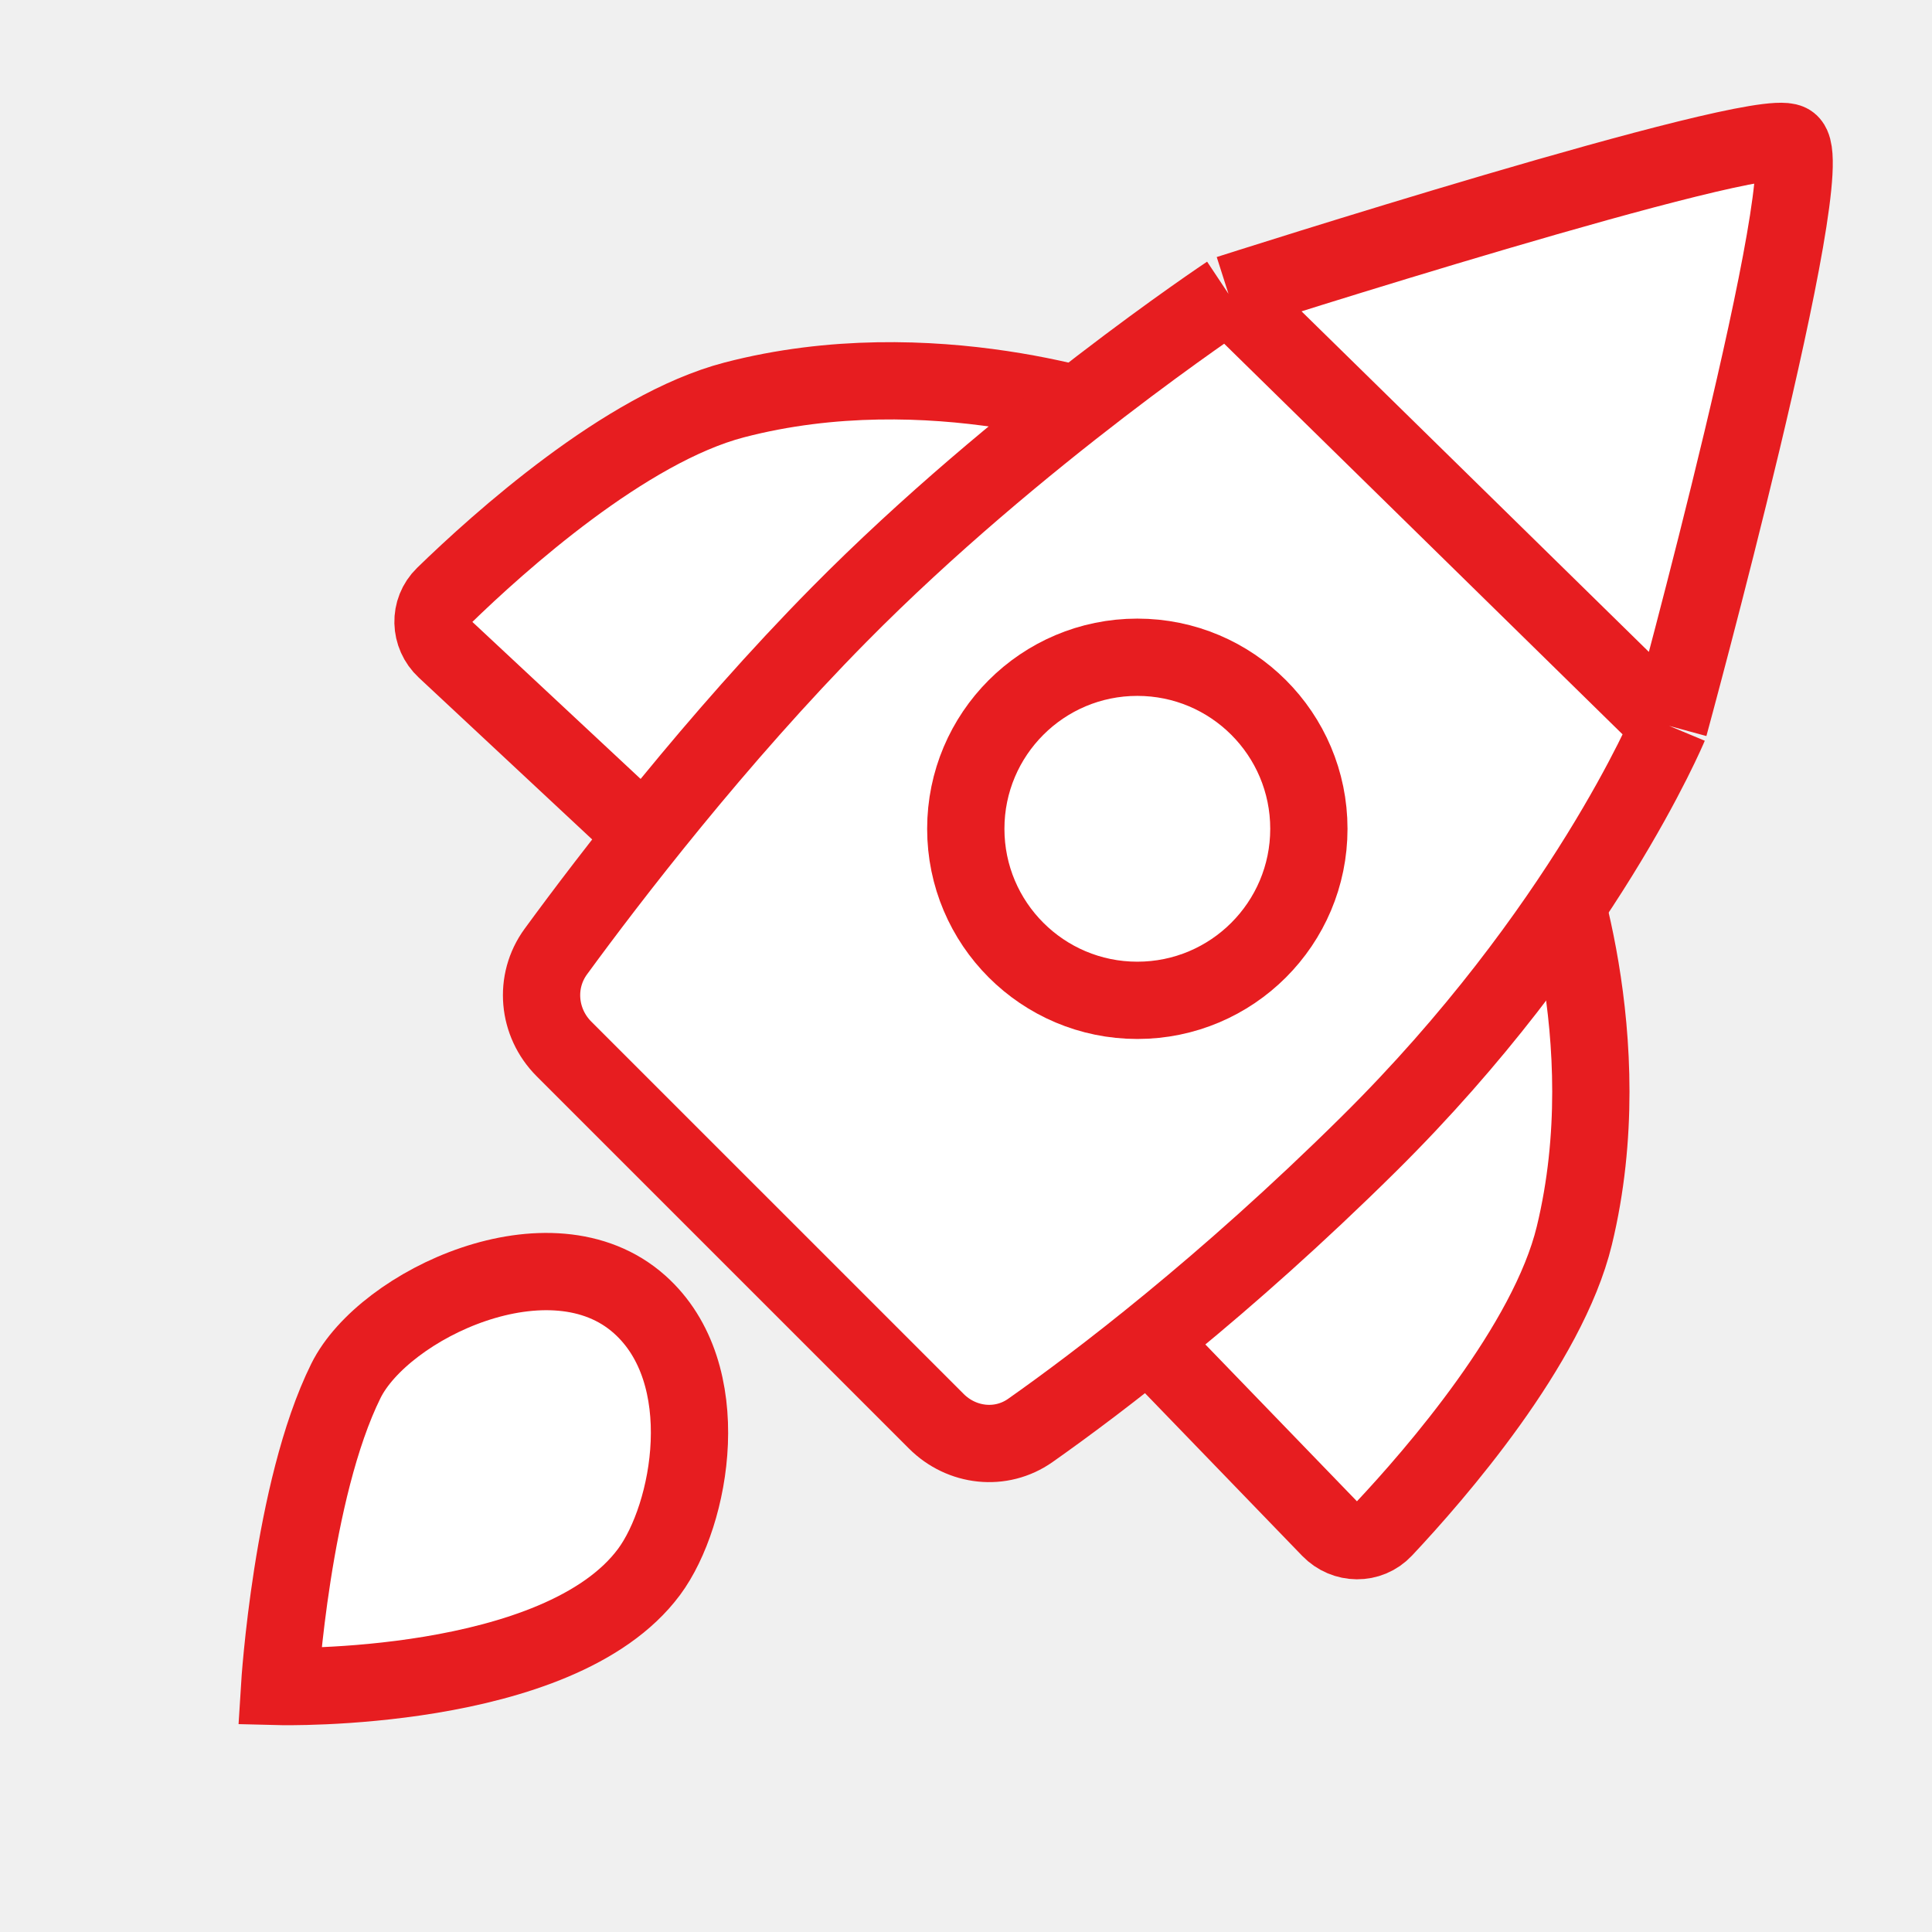
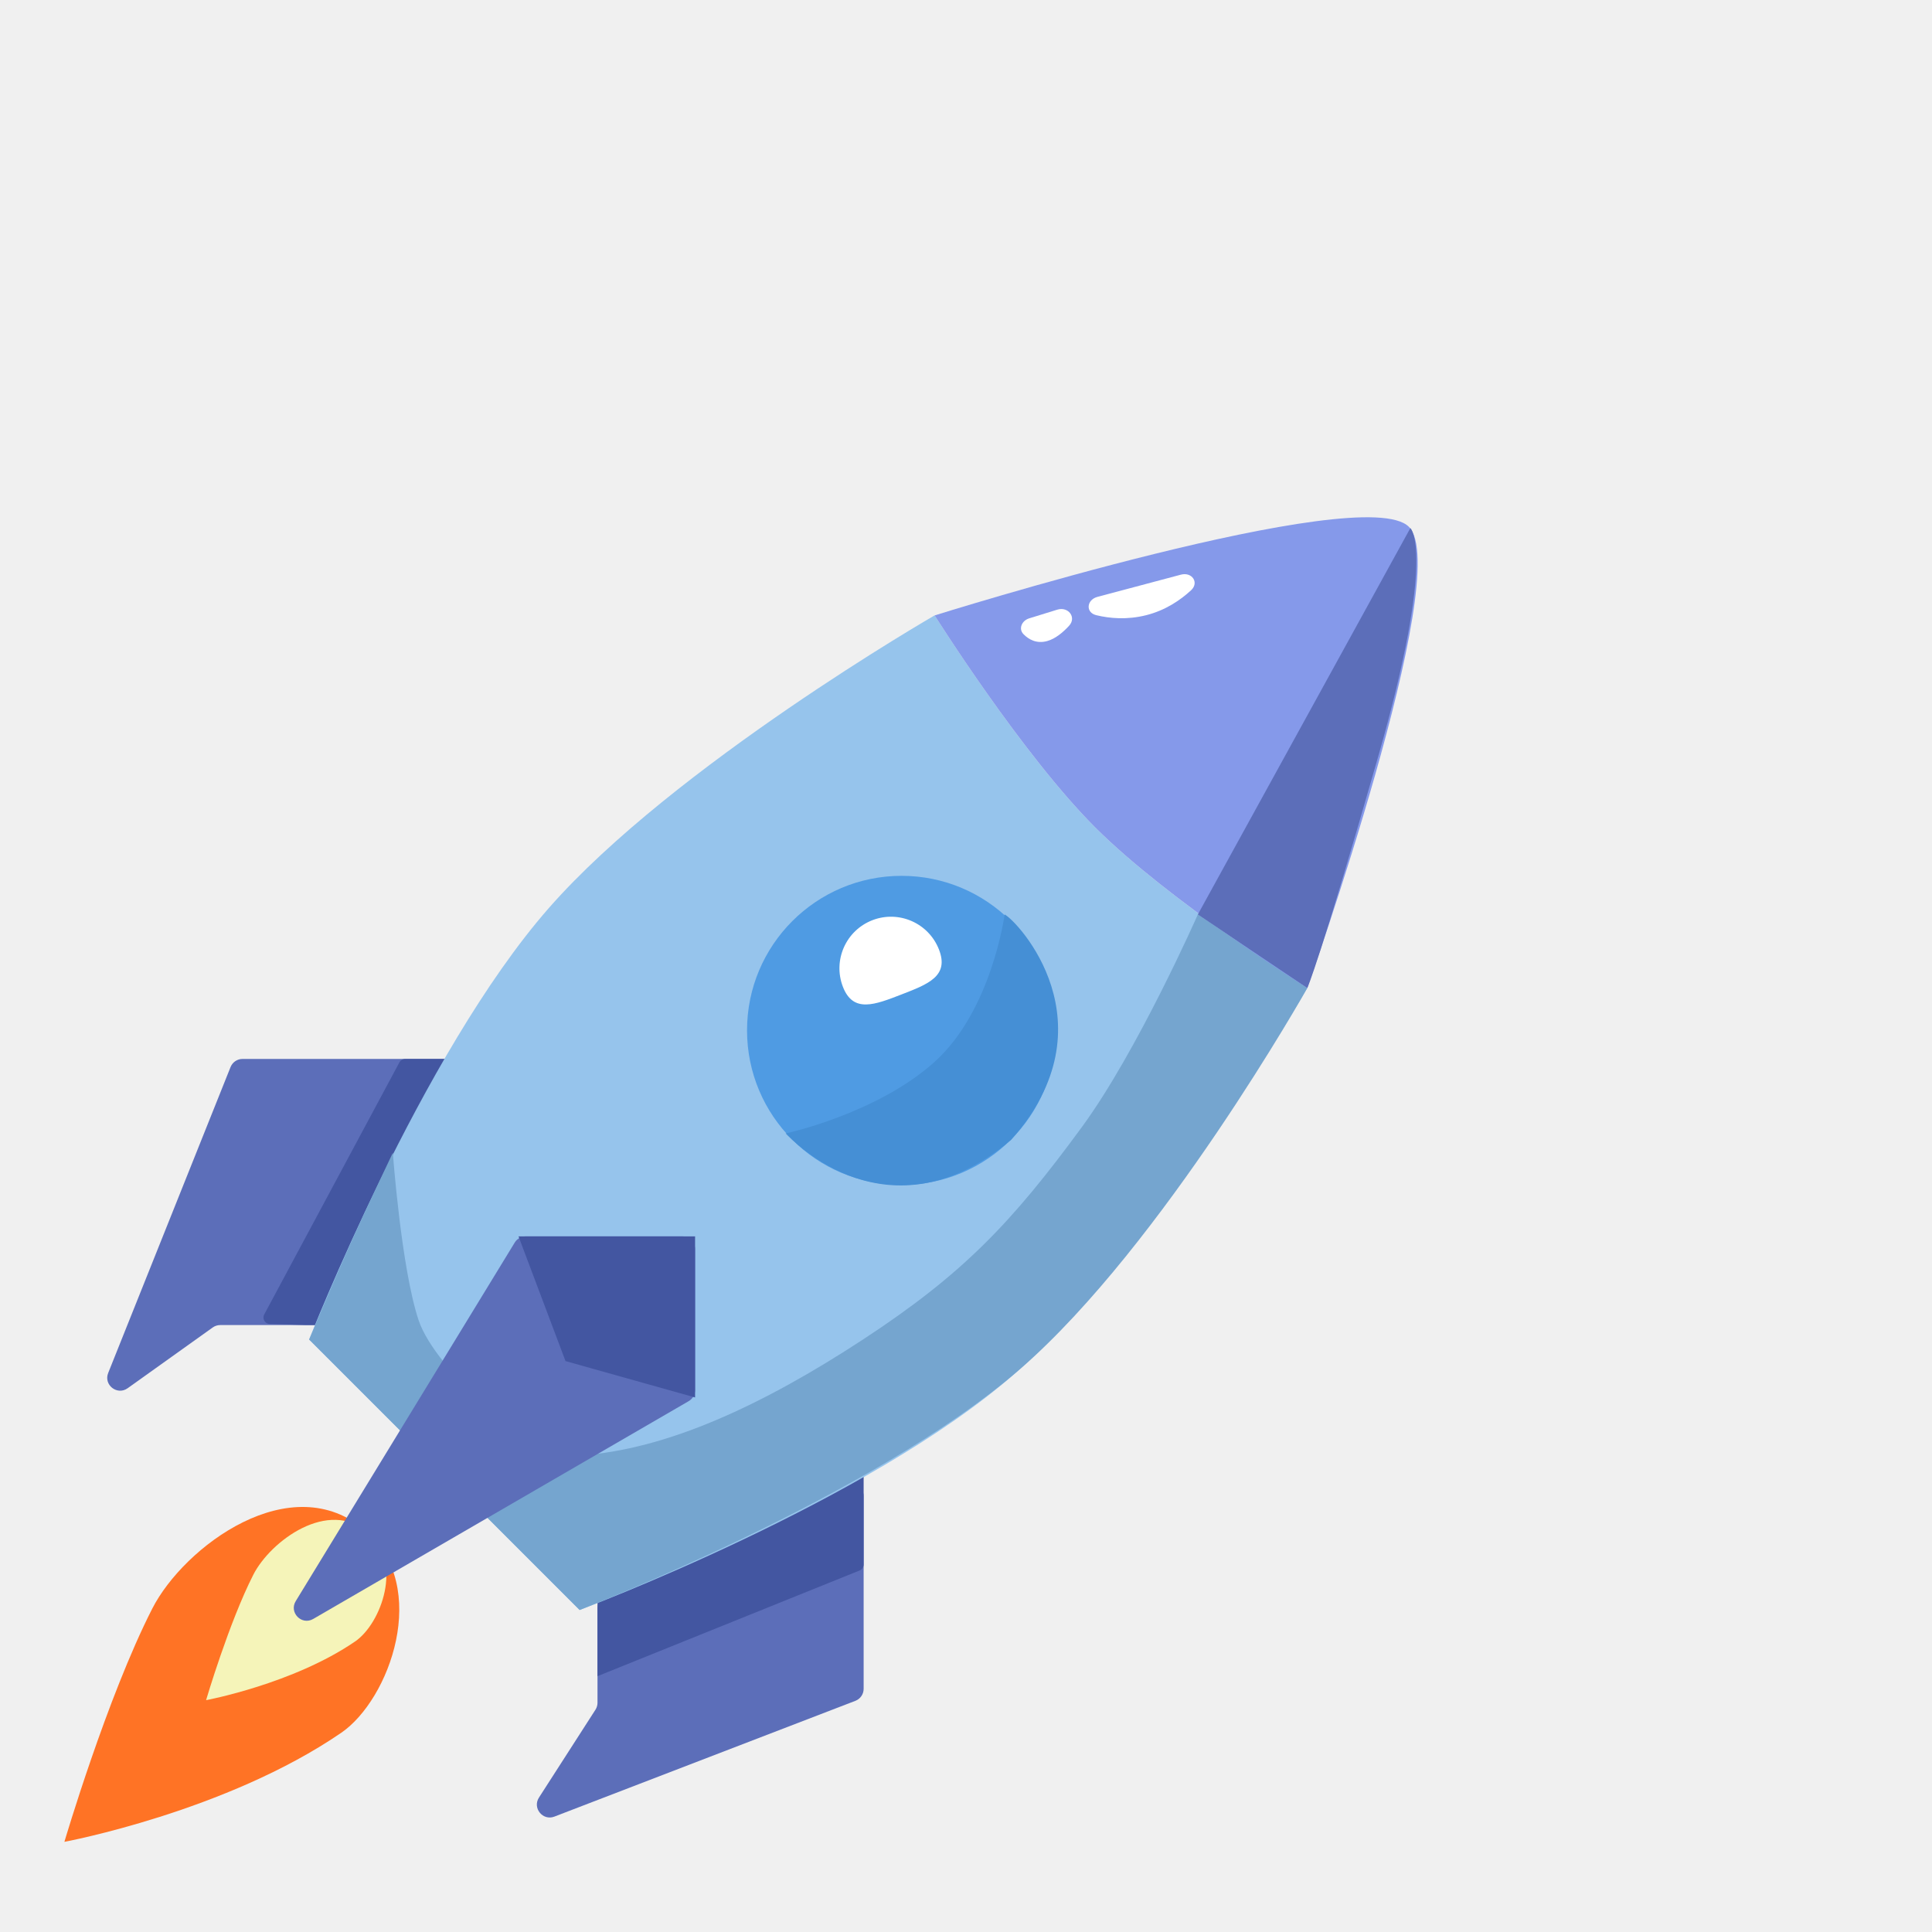
- <svg xmlns="http://www.w3.org/2000/svg" width="100" height="100" viewBox="0 0 100 100" fill="none">
+ <svg xmlns="http://www.w3.org/2000/svg" width="150" height="150" viewBox="0 0 150 150" fill="none" style="width: 176px; height: 176px;">
  <style>
-     
-       .line-rocket1 {animation:line-rocket1-flame 200ms infinite linear; transform-origin: 34px 70px;}
-       @keyframes line-rocket1-flame {
-         0%{transform:scale(1);}
-         50%{transform:scale(1.5);}
-       }
-     
-   </style>
-   <path d="M23.042 33.612L34.894 44.674L57.98 21.588C57.98 21.588 48.213 18.037 38.002 20.701C32.377 22.168 25.811 28.076 22.985 30.824C22.192 31.596 22.233 32.857 23.042 33.612Z" fill="#FFF" stroke="rgba(231,29,32,1)" stroke-width="4.0px" />
-   <path d="M68.838 79.139L57.572 67.482L80.251 43.997C80.251 43.997 83.972 53.7 81.487 63.956C80.118 69.606 74.326 76.274 71.627 79.147C70.869 79.954 69.608 79.935 68.838 79.139Z" fill="#FFF" stroke="rgba(231,29,32,1)" stroke-width="4.0px" />
-   <path d="M48.464 73.564L29.192 54.293C27.832 52.933 27.635 50.804 28.77 49.252C31.547 45.454 37.055 38.27 43.441 31.803C52.652 22.476 63.587 15.209 63.587 15.209C63.587 15.209 90.832 6.494 92.608 7.382C94.384 8.27 86.393 37.571 86.393 37.571C86.393 37.571 81.953 48.225 70.851 59.212C63.356 66.63 56.799 71.595 53.33 74.039C51.811 75.108 49.777 74.878 48.464 73.564Z" fill="#FFF" stroke-width="4.0px" />
-   <path d="M63.587 15.209C63.587 15.209 52.652 22.476 43.441 31.803C37.055 38.27 31.547 45.454 28.77 49.252C27.635 50.804 27.832 52.933 29.192 54.293L48.464 73.564C49.777 74.878 51.811 75.108 53.33 74.039C56.799 71.595 63.356 66.63 70.851 59.212C81.953 48.225 86.393 37.571 86.393 37.571M63.587 15.209C63.587 15.209 90.832 6.494 92.608 7.382C94.384 8.27 86.393 37.571 86.393 37.571M63.587 15.209L86.393 37.571" stroke="rgba(231,29,32,1)" stroke-width="4.0px" />
-   <circle cx="58.868" cy="42.898" r="8.879" fill="#FFF" stroke="rgba(231,29,32,1)" stroke-width="4.0px" />
-   <path class="line-rocket1" d="M33.596 81.36C35.782 78.414 37.125 71.099 33.105 67.516C28.512 63.421 19.866 67.516 17.905 71.471C15.1 77.128 14.472 87.293 14.472 87.293C14.472 87.293 28.923 87.655 33.596 81.36Z" fill="#FFF" stroke="rgba(231,29,32,1)" stroke-width="4.0px" style="animation-duration: 0.2s;" />
+      .rocket4-rock1 {animation:rocket4-rock 3s infinite; opacity: 0;}
+      .rocket4-rock2 {animation:rocket4-rock 3s 1s infinite; opacity: 0;}
+      .rocket4-rock3 {animation:rocket4-rock 3s 1.3s infinite; opacity: 0;}
+      .rocket4-rock4 {animation:rocket4-rock 3s 1.6s infinite; opacity: 0;}
+      .rocket4-rock5 {animation:rocket4-rock 3s 2.2s infinite; opacity: 0;}
+      .rocket4-rock6 {animation:rocket4-rock 3s 2.8s infinite; opacity: 0;}
+      @keyframes rocket4-rock {
+          0%{transform: translate3d(50px, -100px, 0); opacity: 0;}
+          20%{opacity: 1;}
+          100%{transform: translate3d(-200px, 200px, 0); opacity: 1;}
+      }
+      @media (prefers-reduced-motion: reduce) {
+          .rocket4-rock1, .rocket4-rock2, .rocket4-rock3, .rocket4-rock4, .rocket4-rock5, .rocket4-rock6  {
+              animation: none;
+          }
+      }
+ 
+      .rocket4-flame1 {animation:rocket4-flame1 300ms infinite linear; transform-origin: 29px 119px;}
+      .rocket4-flame2 {animation:rocket4-flame2 400ms infinite linear; transform-origin: 29px 119px;}
+      @keyframes rocket4-flame1 {
+          0%{transform:scale(1);}
+          50%{transform:scale(1.3);}
+      }
+      @keyframes rocket4-flame2 {
+          0%{transform:scale(1);}
+          50%{transform:scale(1.25);}
+      }
+      @media (prefers-reduced-motion: reduce) {
+          .rocket4-flame1, rocket4-flame2 {
+              animation: none;
+          }
+      }
+ 
+      .rocket4-move {animation:rocket4-move 3s infinite;}
+      @keyframes rocket4-move {
+          0%{transform: translate3d(0, 2px, 0);}
+          50%{transform: translate3d(0, -10px, 0);}
+          100%{transform: translate3d(0, 2px, 0);}
+      }
+      @media (prefers-reduced-motion: reduce) {
+          .rocket4-move {
+              animation: none;
+          }
+      }
+     </style>
+   <path class="rocket4-rock4 fillCls9" d="M132.017 54.618C131.098 57.145 133.346 60.526 134.848 62.4C135.503 63.217 136.685 63.275 137.455 62.565C138.626 61.484 140.259 59.88 141.198 58.534C141.63 57.915 142.047 57.161 142.426 56.391C143.492 54.226 142.06 51.769 139.647 51.704C136.585 51.622 132.935 52.091 132.017 54.618Z" fill="rgba(18,67,228,1)" stroke-width="2px" style="animation-duration: 1.5s;" />
+   <path class="rocket4-rock5 fillCls9" d="M139.255 99.427C136.57 99.291 133.999 102.433 132.649 104.42C132.06 105.286 132.352 106.433 133.257 106.96C134.634 107.762 136.647 108.851 138.21 109.354C138.929 109.585 139.772 109.762 140.619 109.898C143.002 110.281 144.93 108.19 144.283 105.865C143.462 102.914 141.941 99.563 139.255 99.427Z" fill="rgba(18,67,228,1)" stroke-width="2px" style="animation-duration: 1.5s;" />
+   <ellipse class="rocket4-rock1 fillCls9" cx="11.496" cy="11.396" rx="4.051" ry="2.43" transform="rotate(15 11.4965 11.396)" fill="rgba(18,67,228,1)" style="animation-duration: 1.5s;" />
+   <ellipse class="rocket4-rock3 fillCls9" cx="18.378" cy="54.396" rx="4.051" ry="2.43" transform="rotate(-22.8889 18.3782 54.396)" fill="rgba(18,67,228,1)" style="animation-duration: 1.5s;" />
+   <ellipse class="rocket4-rock6 fillCls9" cx="107.791" cy="138.463" rx="6.296" ry="2.43" transform="rotate(-15 107.791 138.463)" fill="rgba(18,67,228,1)" style="animation-duration: 1.5s;" />
+   <path class="rocket4-rock2 fillCls9" d="M31.793 25.268C30.783 27.357 31.793 31.209 31.793 31.209C31.793 31.209 36.834 33.765 40.299 34.72C43.944 35.724 49.886 36.07 49.886 36.07C49.886 36.07 53.529 32.215 53.126 29.319C52.901 27.699 45.269 22.334 41.244 21.488C36.806 20.555 32.707 23.378 31.793 25.268Z" fill="rgba(18,67,228,1)" stroke-width="2px" style="animation-duration: 1.5s;" />
+   <g class="rocket4-move" style="animation-duration: 1.5s;">
+     <path class="rocket4-flame2 fillCls8" d="M26.494 134.533C30.259 131.952 33.435 123.222 28.389 118.846C22.624 113.846 14.281 120.068 11.819 124.898C8.298 131.807 5 143 5 143C5 143 17.553 140.663 26.494 134.533Z" fill="#FF7325" stroke-width="2px" />
+     <path class="rocket4-flame1 fillCls7" d="M27.574 127.441C29.601 126.051 31.311 121.351 28.594 118.994C25.49 116.302 20.998 119.652 19.672 122.253C17.776 125.973 16 132 16 132C16 132 22.759 130.741 27.574 127.441Z" fill="#F5F4B9" stroke-width="2px" />
+     <path class="fillCls3" d="M67.053 131.119V116.157C67.053 115.425 66.293 114.942 65.63 115.251L46.967 123.96C46.615 124.124 46.39 124.478 46.39 124.866V132.201C46.39 132.392 46.335 132.58 46.231 132.742L41.844 139.565C41.322 140.379 42.142 141.387 43.045 141.04L66.412 132.052C66.798 131.904 67.053 131.533 67.053 131.119Z" fill="#5C6EB9" stroke-width="2px" />
+     <path class="fillCls4" d="M67.053 121.468V114.587L46.631 124.117C46.484 124.186 46.391 124.333 46.391 124.494L46.391 130.137L66.74 121.932C66.93 121.856 67.053 121.672 67.053 121.468Z" fill="#4356A1" stroke-width="2px" />
+     <path class="fillCls3" d="M18.83 82.216H34.49C35.222 82.216 35.706 82.976 35.396 83.639L26.687 102.301C26.523 102.653 26.169 102.878 25.781 102.878H17.096C16.887 102.878 16.684 102.943 16.515 103.065L9.91 107.782C9.097 108.363 8.029 107.524 8.4 106.597L17.901 82.844C18.053 82.465 18.421 82.216 18.83 82.216Z" fill="#5C6EB9" stroke-width="2px" />
+     <path class="fillCls4" d="M31.452 82.216H35.275C35.641 82.216 35.883 82.596 35.728 82.927L26.552 102.59C26.47 102.766 26.294 102.878 26.099 102.878H23.775L20.939 102.791C20.568 102.779 20.339 102.382 20.514 102.055L31.011 82.48C31.099 82.317 31.268 82.216 31.452 82.216Z" fill="#4356A1" stroke-width="2px" />
+     <path class="fillCls1" d="M45 125L24 104C24 104 32.644 81.874 42.605 70.507C52.284 59.462 72.565 47.778 72.565 47.778C72.565 47.778 79.327 58.54 85.029 64.242C90.731 69.944 101.493 76.706 101.493 76.706C101.493 76.706 89.809 96.987 78.764 106.667C67.398 116.628 45 125 45 125Z" fill="#96C4EC" stroke-width="2px" />
+     <path class="fillCls6" d="M101.5 76.71L93 71C93 71 88.338 81.579 84 87.5C78.532 94.963 74.74 98.932 67 104C59.234 109.085 51.761 112.566 45 113C41.488 113.226 33.803 106.401 32.5 102.5C31.152 98.464 30.5 89.5 30.5 89.5C30.5 89.5 28.394 93.919 27.125 96.75C25.856 99.581 24 104 24 104L45 125C45 125 67.824 116.207 79.25 106.25C90.306 96.615 101.5 76.71 101.5 76.71Z" fill="#75A5CF" stroke-width="2px" />
+     <path class="fillCls2" d="M109.383 40.9C105.825 37.341 72.566 47.781 72.566 47.781C72.566 47.781 79.329 58.542 85.032 64.244C90.735 69.945 101.497 76.706 101.497 76.706C101.497 76.706 112.94 44.458 109.383 40.9Z" fill="#8599EA" stroke-width="2px" />
+     <path class="fillCls3" d="M93 71L109.5 41C109.5 41 111.562 42.818 107 58.75C102.438 74.682 101.5 76.71 101.5 76.71L93 71Z" fill="#5C6EB9" stroke-width="2px" />
+     <path class="fillCls3" d="M53.966 107.921V96.991C53.966 96.439 53.519 95.991 52.966 95.991H40.819C40.47 95.991 40.147 96.173 39.965 96.47L22.961 124.31C22.42 125.195 23.419 126.216 24.316 125.696L53.468 108.786C53.776 108.608 53.966 108.278 53.966 107.921Z" fill="#5C6EB9" stroke-width="2px" />
+     <path class="fillCls4" d="M53.966 108.497V95.991H40.258L43.906 105.674L53.966 108.497Z" fill="#4356A1" stroke-width="2px" />
+     <circle class=" fillCls10" cx="70" cy="80" r="12" fill="#4F9BE3" stroke-width="2px" />
+     <path class="fillCls5" d="M78.5 88.5C69 96.5 61.5 88.5 61 88C61 88 68 86.5 72.5 82.5C77 78.5 78 71 78 71C79 71.5 86.5 79.5 78.5 88.5Z" fill="#458FD5" stroke-width="2px" />
+     <path class=" fillCls11" d="M72.905 73.73C73.703 75.79 72.054 76.411 69.994 77.209C67.934 78.007 66.243 78.68 65.445 76.62C64.647 74.561 65.67 72.244 67.73 71.445C69.79 70.647 72.107 71.67 72.905 73.73Z" fill="rgba(255,255,255,1)" stroke-width="2px" />
+     <path class=" fillCls11" d="M91.687 44.616L85.203 46.342C84.361 46.566 84.266 47.556 85.112 47.762C86.148 48.014 87.493 48.137 88.978 47.766C90.479 47.391 91.643 46.595 92.471 45.832C93.124 45.23 92.545 44.388 91.687 44.616Z" fill="rgba(255,255,255,1)" stroke-width="2px" />
+     <path class=" fillCls11" d="M82.088 47.334L79.9 48.011C79.338 48.185 79.052 48.817 79.464 49.237C79.869 49.65 80.48 50.001 81.309 49.769C81.929 49.595 82.513 49.118 83.002 48.586C83.605 47.93 82.938 47.071 82.088 47.334Z" fill="rgba(255,255,255,1)" stroke-width="2px" />
+   </g>
</svg>
